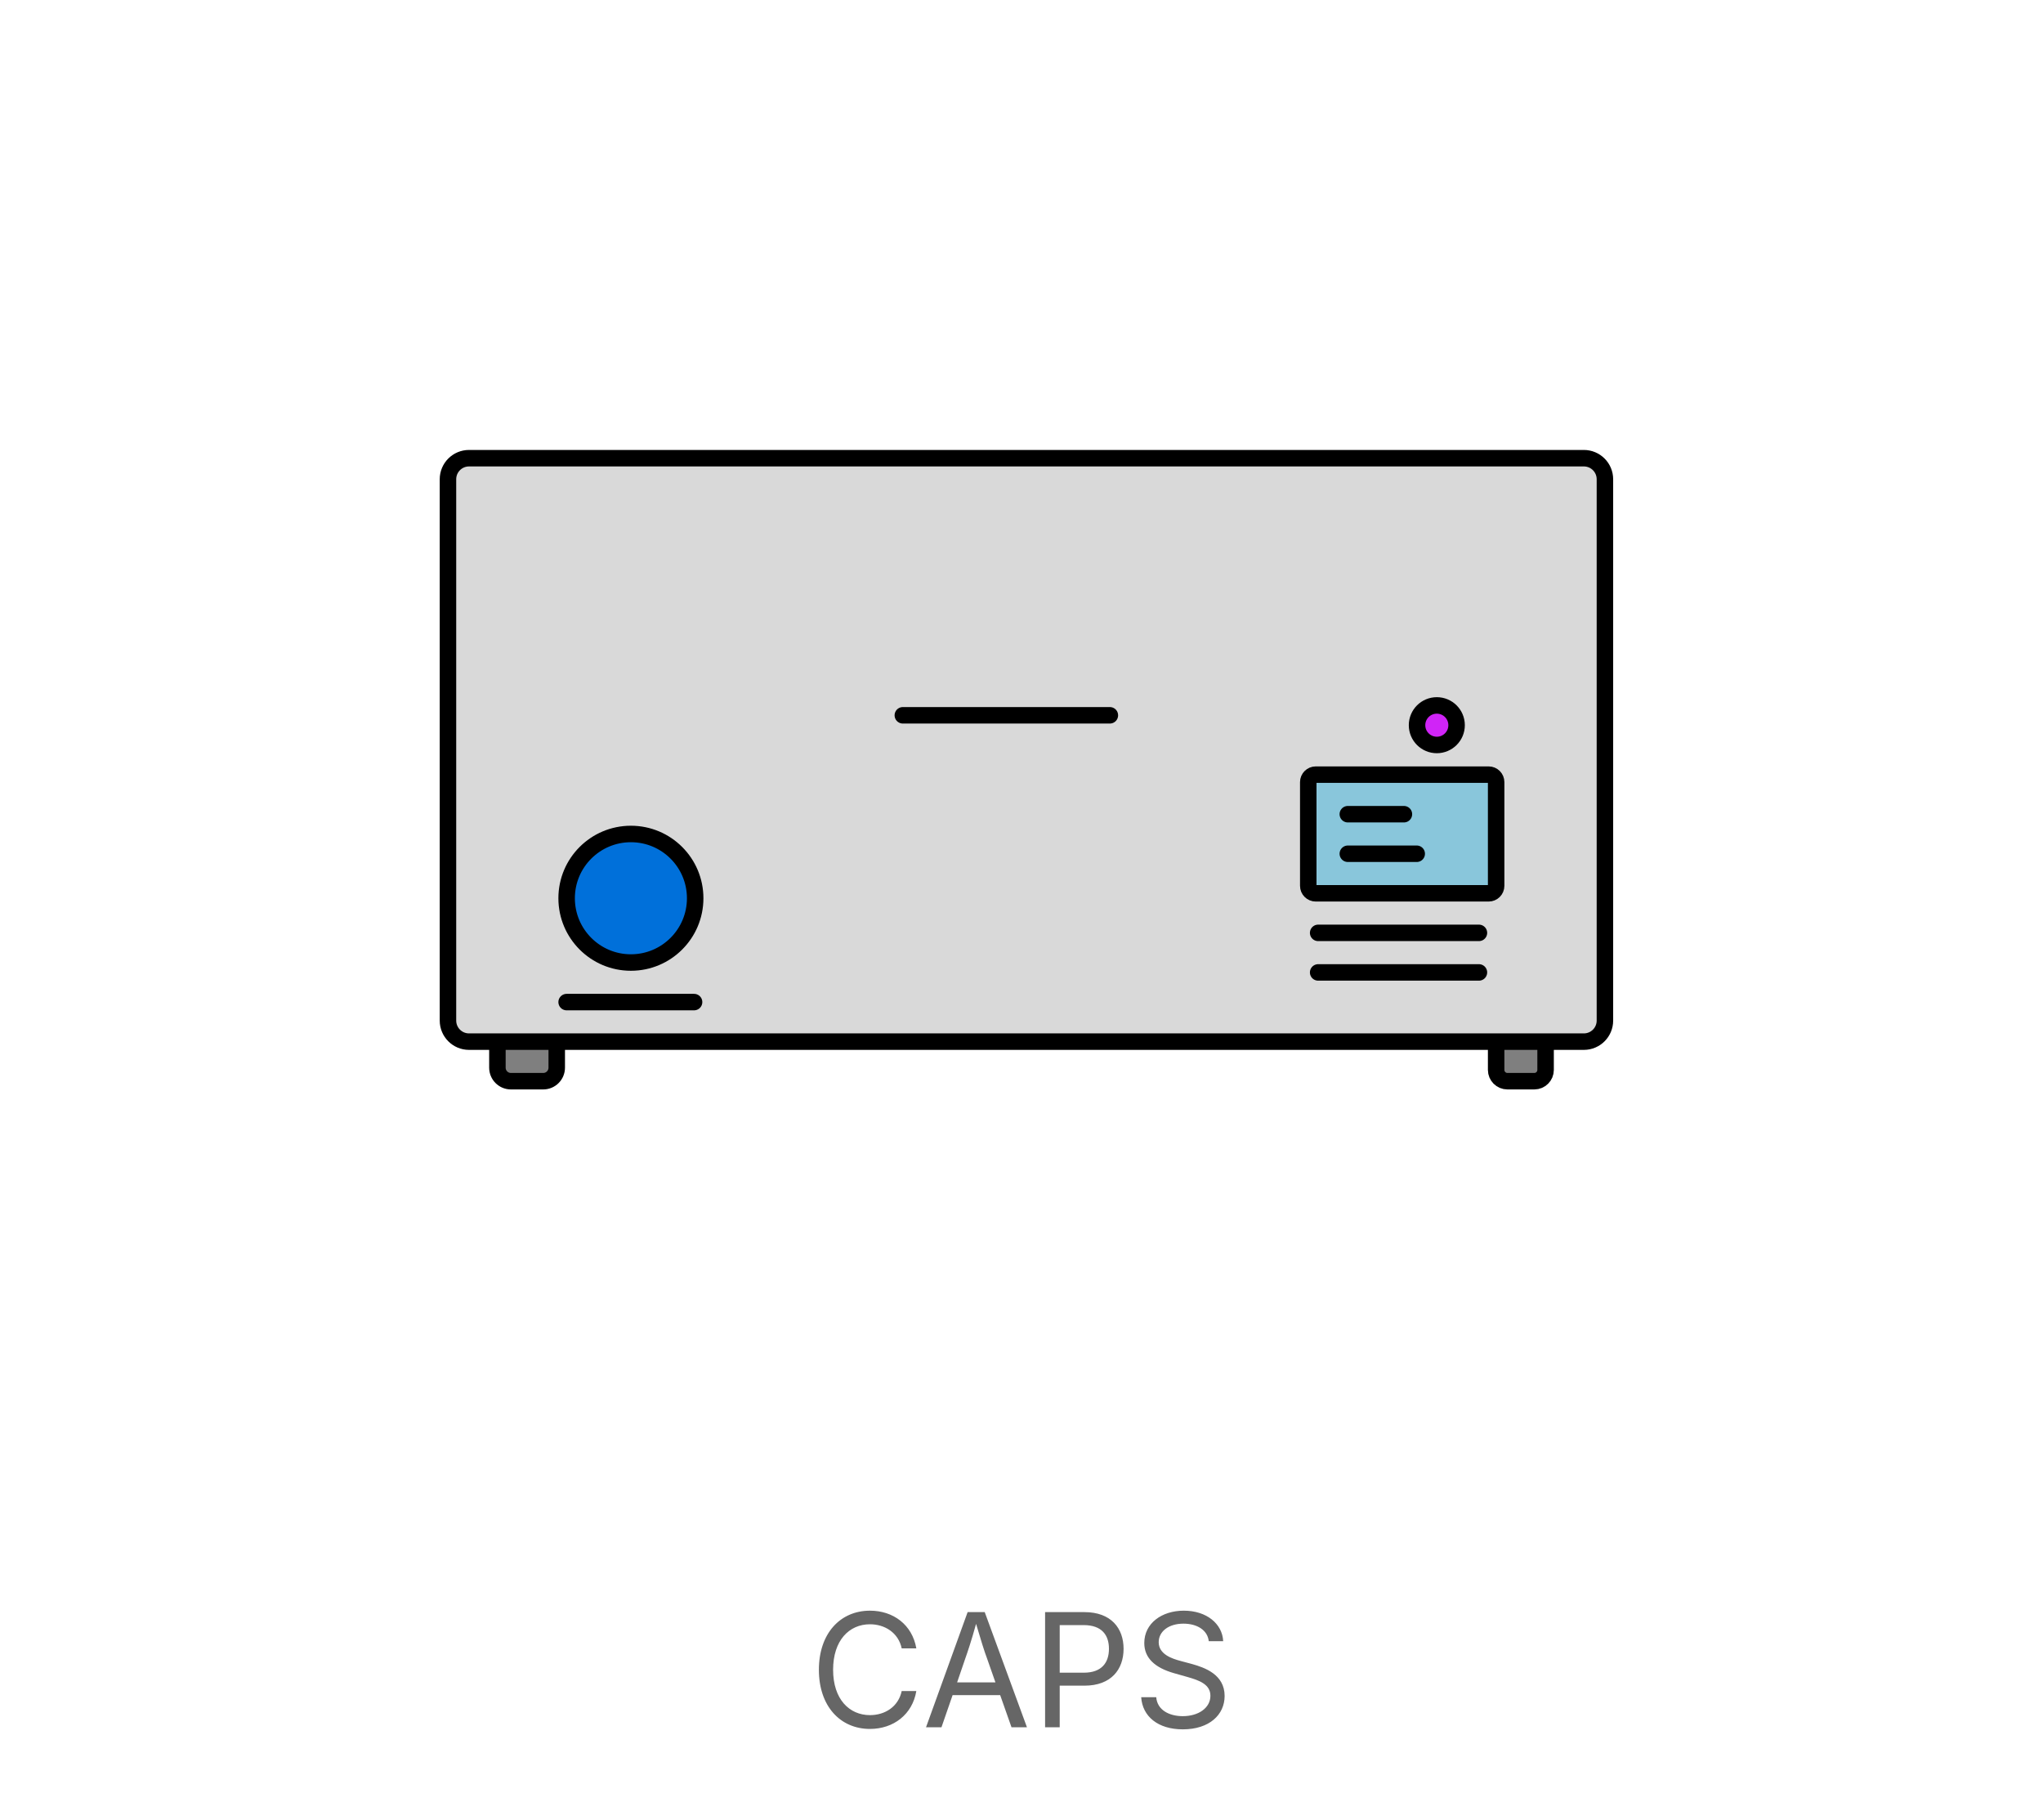
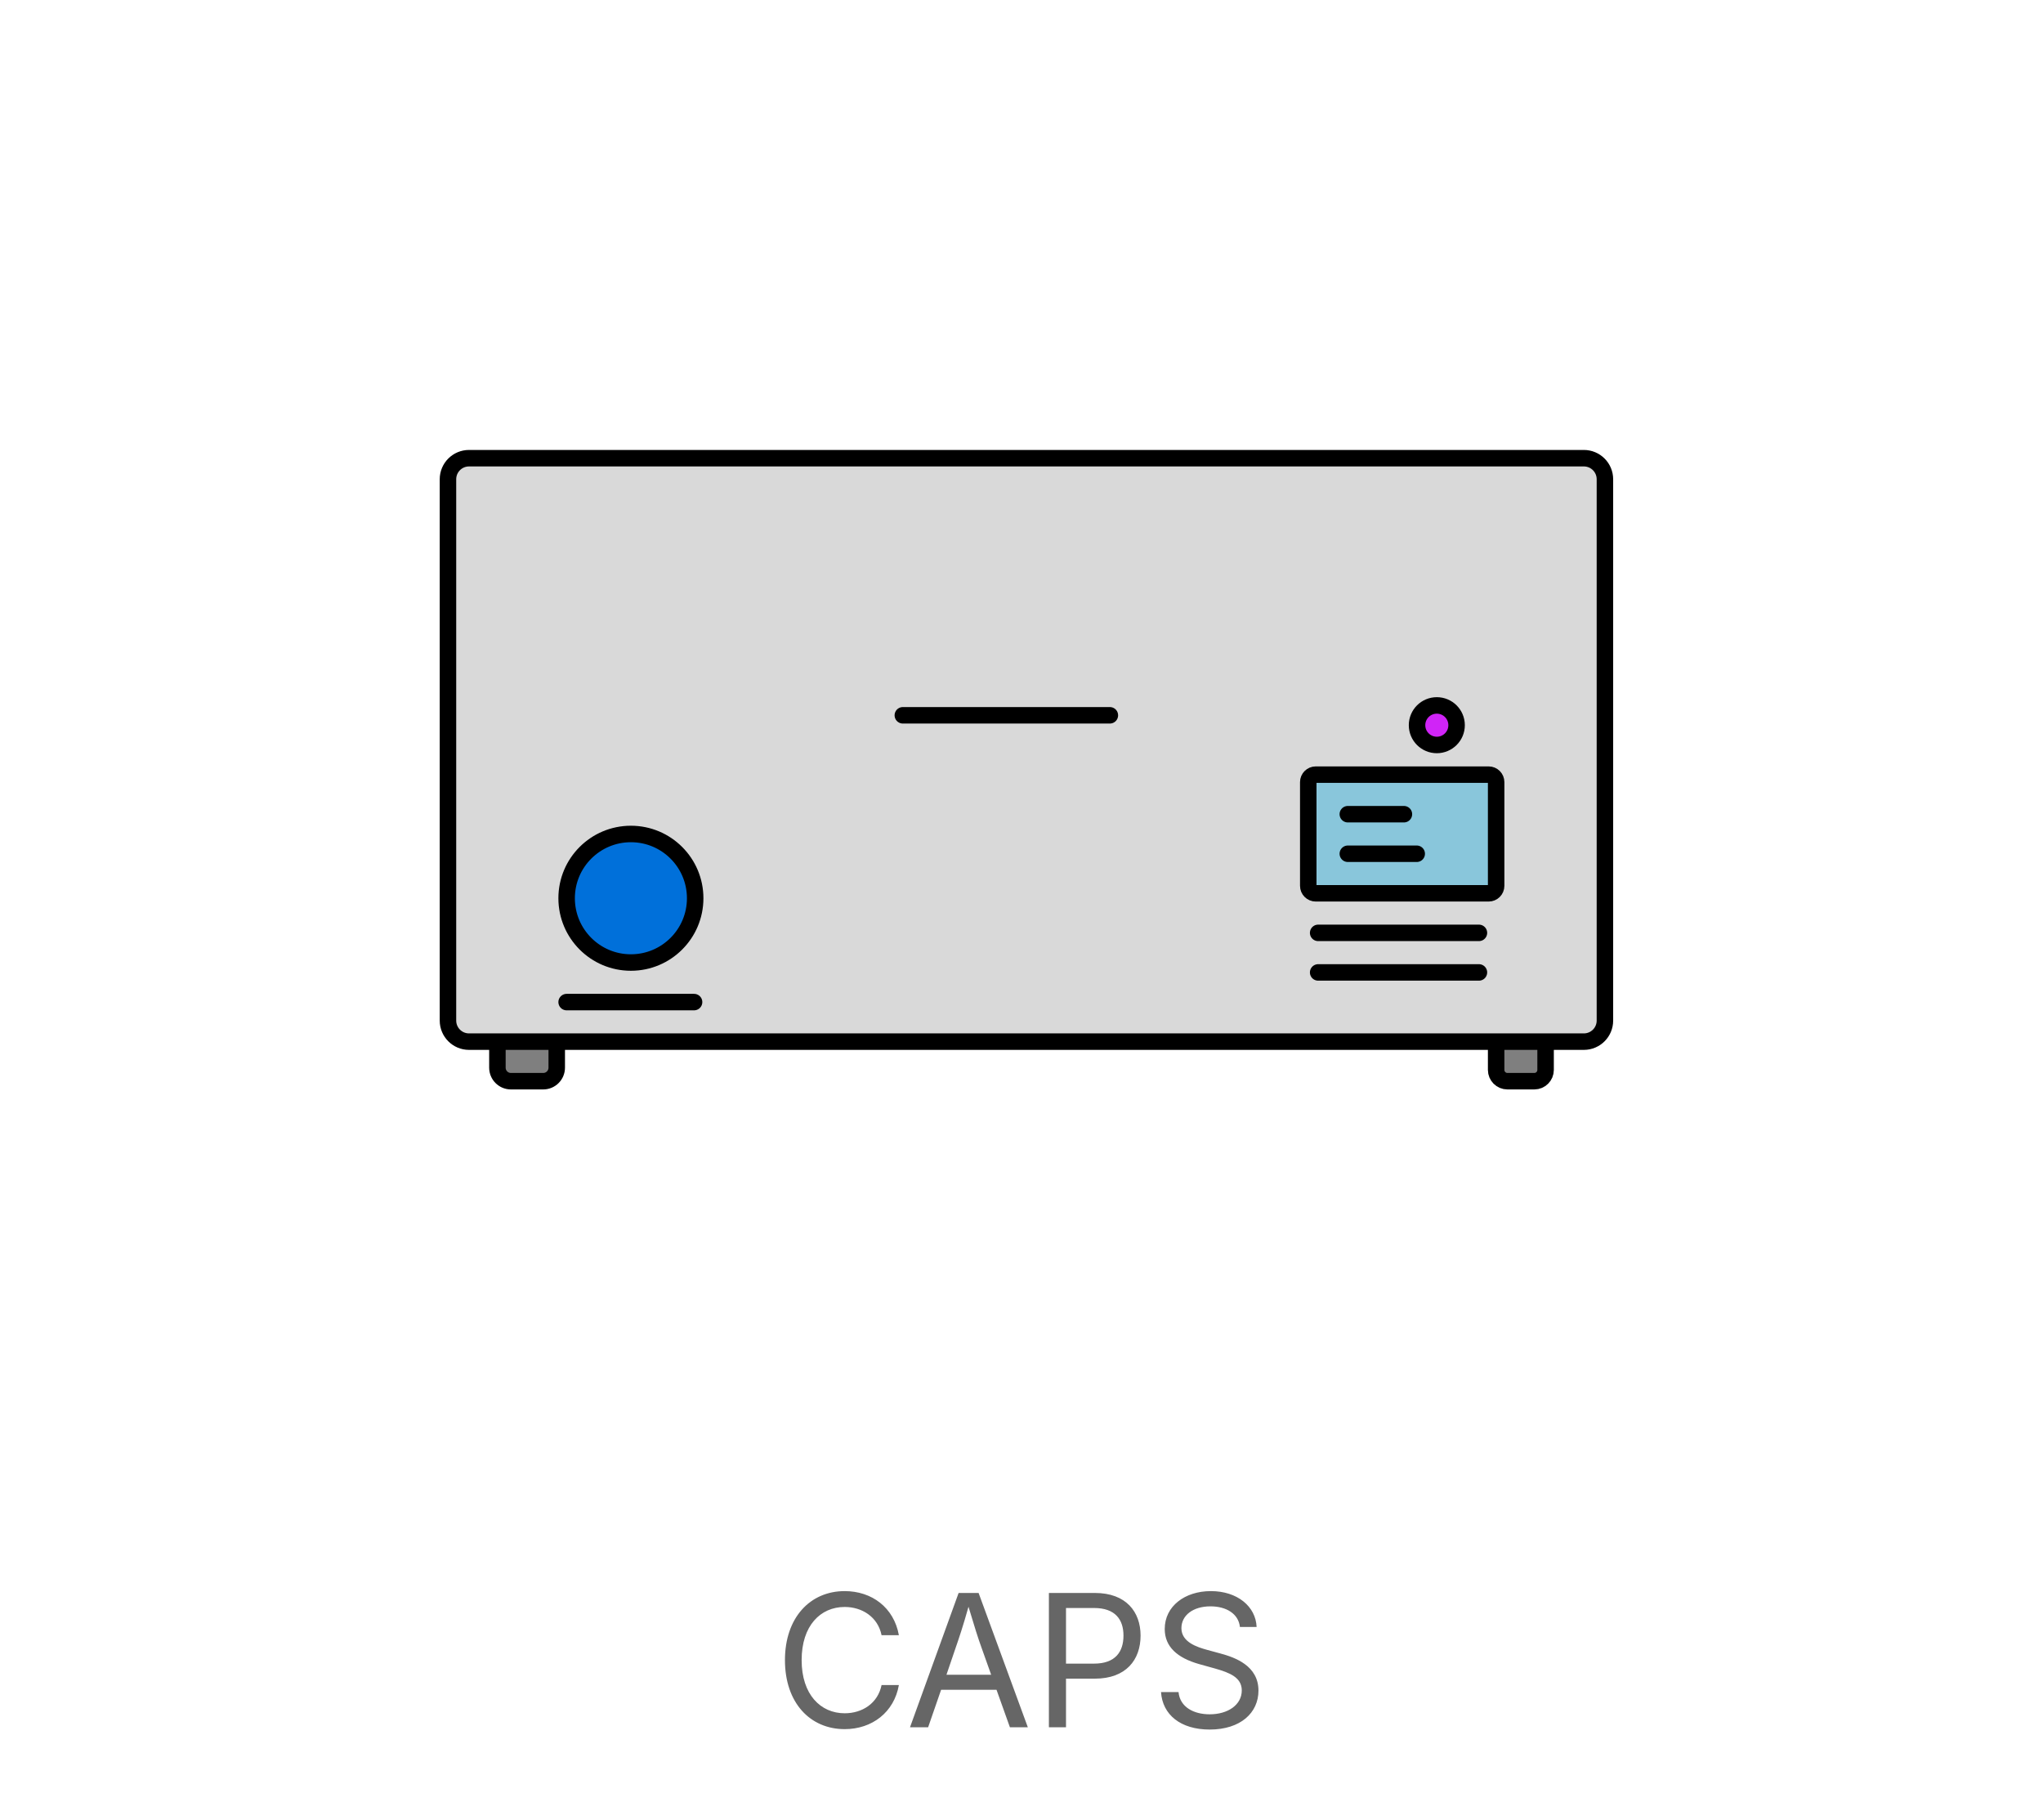
<svg xmlns="http://www.w3.org/2000/svg" width="130.25px" height="116px" overflow="hidden" viewBox="-20.125 -33.25 130.25 138">
  <rect id="bounding-box" x="-20.125" y="-33.25" width="130.25" height="116" fill="none" pointer-events="all" />
  <g id="svg_scaling_group" transform="scale(0.7499985)">
    <g transform="translate(-710 -301)">
      <path d="M721.633 355C722.388 355 723 355.612 723 356.367L723 364.633C723 365.388 722.388 366 721.633 366L718.367 366C717.612 366 717 365.388 717 364.633L717 356.367C717 355.612 717.612 355 718.367 355Z" stroke="#000000" stroke-width="1.667" stroke-miterlimit="8" fill="#7F7F7F" fill-rule="evenodd" />
      <path d="M821.861 355C822.49 355 823 355.51 823 356.139L823 364.861C823 365.49 822.49 366 821.861 366L819.139 366C818.51 366 818 365.49 818 364.861L818 356.139C818 355.51 818.51 355 819.139 355Z" stroke="#000000" stroke-width="1.667" stroke-miterlimit="8" fill="#7F7F7F" fill-rule="evenodd" />
      <path d="M712 305.129C712 303.953 712.953 303 714.129 303L826.871 303C828.047 303 829 303.953 829 305.129L829 359.871C829 361.047 828.047 362 826.871 362L714.129 362C712.953 362 712 361.047 712 359.871Z" stroke="#000000" stroke-width="1.667" stroke-linecap="round" stroke-linejoin="round" stroke-miterlimit="10" fill="#D9D9D9" fill-rule="evenodd" />
      <path d="M799 335.758C799 335.339 799.339 335 799.758 335L817.242 335C817.661 335 818 335.339 818 335.758L818 346.242C818 346.661 817.661 347 817.242 347L799.758 347C799.339 347 799 346.661 799 346.242Z" stroke="#000000" stroke-width="1.667" stroke-miterlimit="8" fill="#89C6DB" fill-rule="evenodd" />
      <path d="M803 339 808.673 339" stroke="#000000" stroke-width="1.667" stroke-linecap="round" stroke-linejoin="round" stroke-miterlimit="10" fill="none" fill-rule="evenodd" />
      <path d="M803 343 809.968 343" stroke="#000000" stroke-width="1.667" stroke-linecap="round" stroke-linejoin="round" stroke-miterlimit="10" fill="none" fill-rule="evenodd" />
      <path d="M810 330C810 328.895 810.895 328 812 328 813.105 328 814 328.895 814 330 814 331.105 813.105 332 812 332 810.895 332 810 331.105 810 330Z" stroke="#000000" stroke-width="1.667" stroke-linecap="round" stroke-linejoin="round" stroke-miterlimit="10" fill="#D024F7" fill-rule="evenodd" />
      <path d="M724 347.5C724 343.91 726.91 341 730.5 341 734.09 341 737 343.91 737 347.5 737 351.09 734.09 354 730.5 354 726.91 354 724 351.09 724 347.5Z" stroke="#000000" stroke-width="1.667" stroke-miterlimit="8" fill="#0070DA" fill-rule="evenodd" />
      <path d="M800 351 816.259 351" stroke="#000000" stroke-width="1.667" stroke-linecap="round" stroke-linejoin="round" stroke-miterlimit="10" fill="none" fill-rule="evenodd" />
      <path d="M800 355 816.259 355" stroke="#000000" stroke-width="1.667" stroke-linecap="round" stroke-linejoin="round" stroke-miterlimit="10" fill="none" fill-rule="evenodd" />
      <path d="M758 329 778.936 329" stroke="#000000" stroke-width="1.667" stroke-linecap="round" stroke-linejoin="round" stroke-miterlimit="10" fill="none" fill-rule="evenodd" />
      <path d="M724 358 736.888 358" stroke="#000000" stroke-width="1.667" stroke-linecap="round" stroke-linejoin="round" stroke-miterlimit="10" fill="none" fill-rule="evenodd" />
    </g>
  </g>
-   <text x="45" y="97.75" text-anchor="middle" font-family="-apple-system, BlinkMacSystemFont, sans-serif" font-size="12" fill="#666666" data-labeled="true">CAPS</text>
+   <text x="45" y="97.75" text-anchor="middle" font-family="-apple-system, BlinkMacSystemFont, sans-serif" font-size="14" fill="#666666" data-labeled="true">CAPS</text>
</svg>
